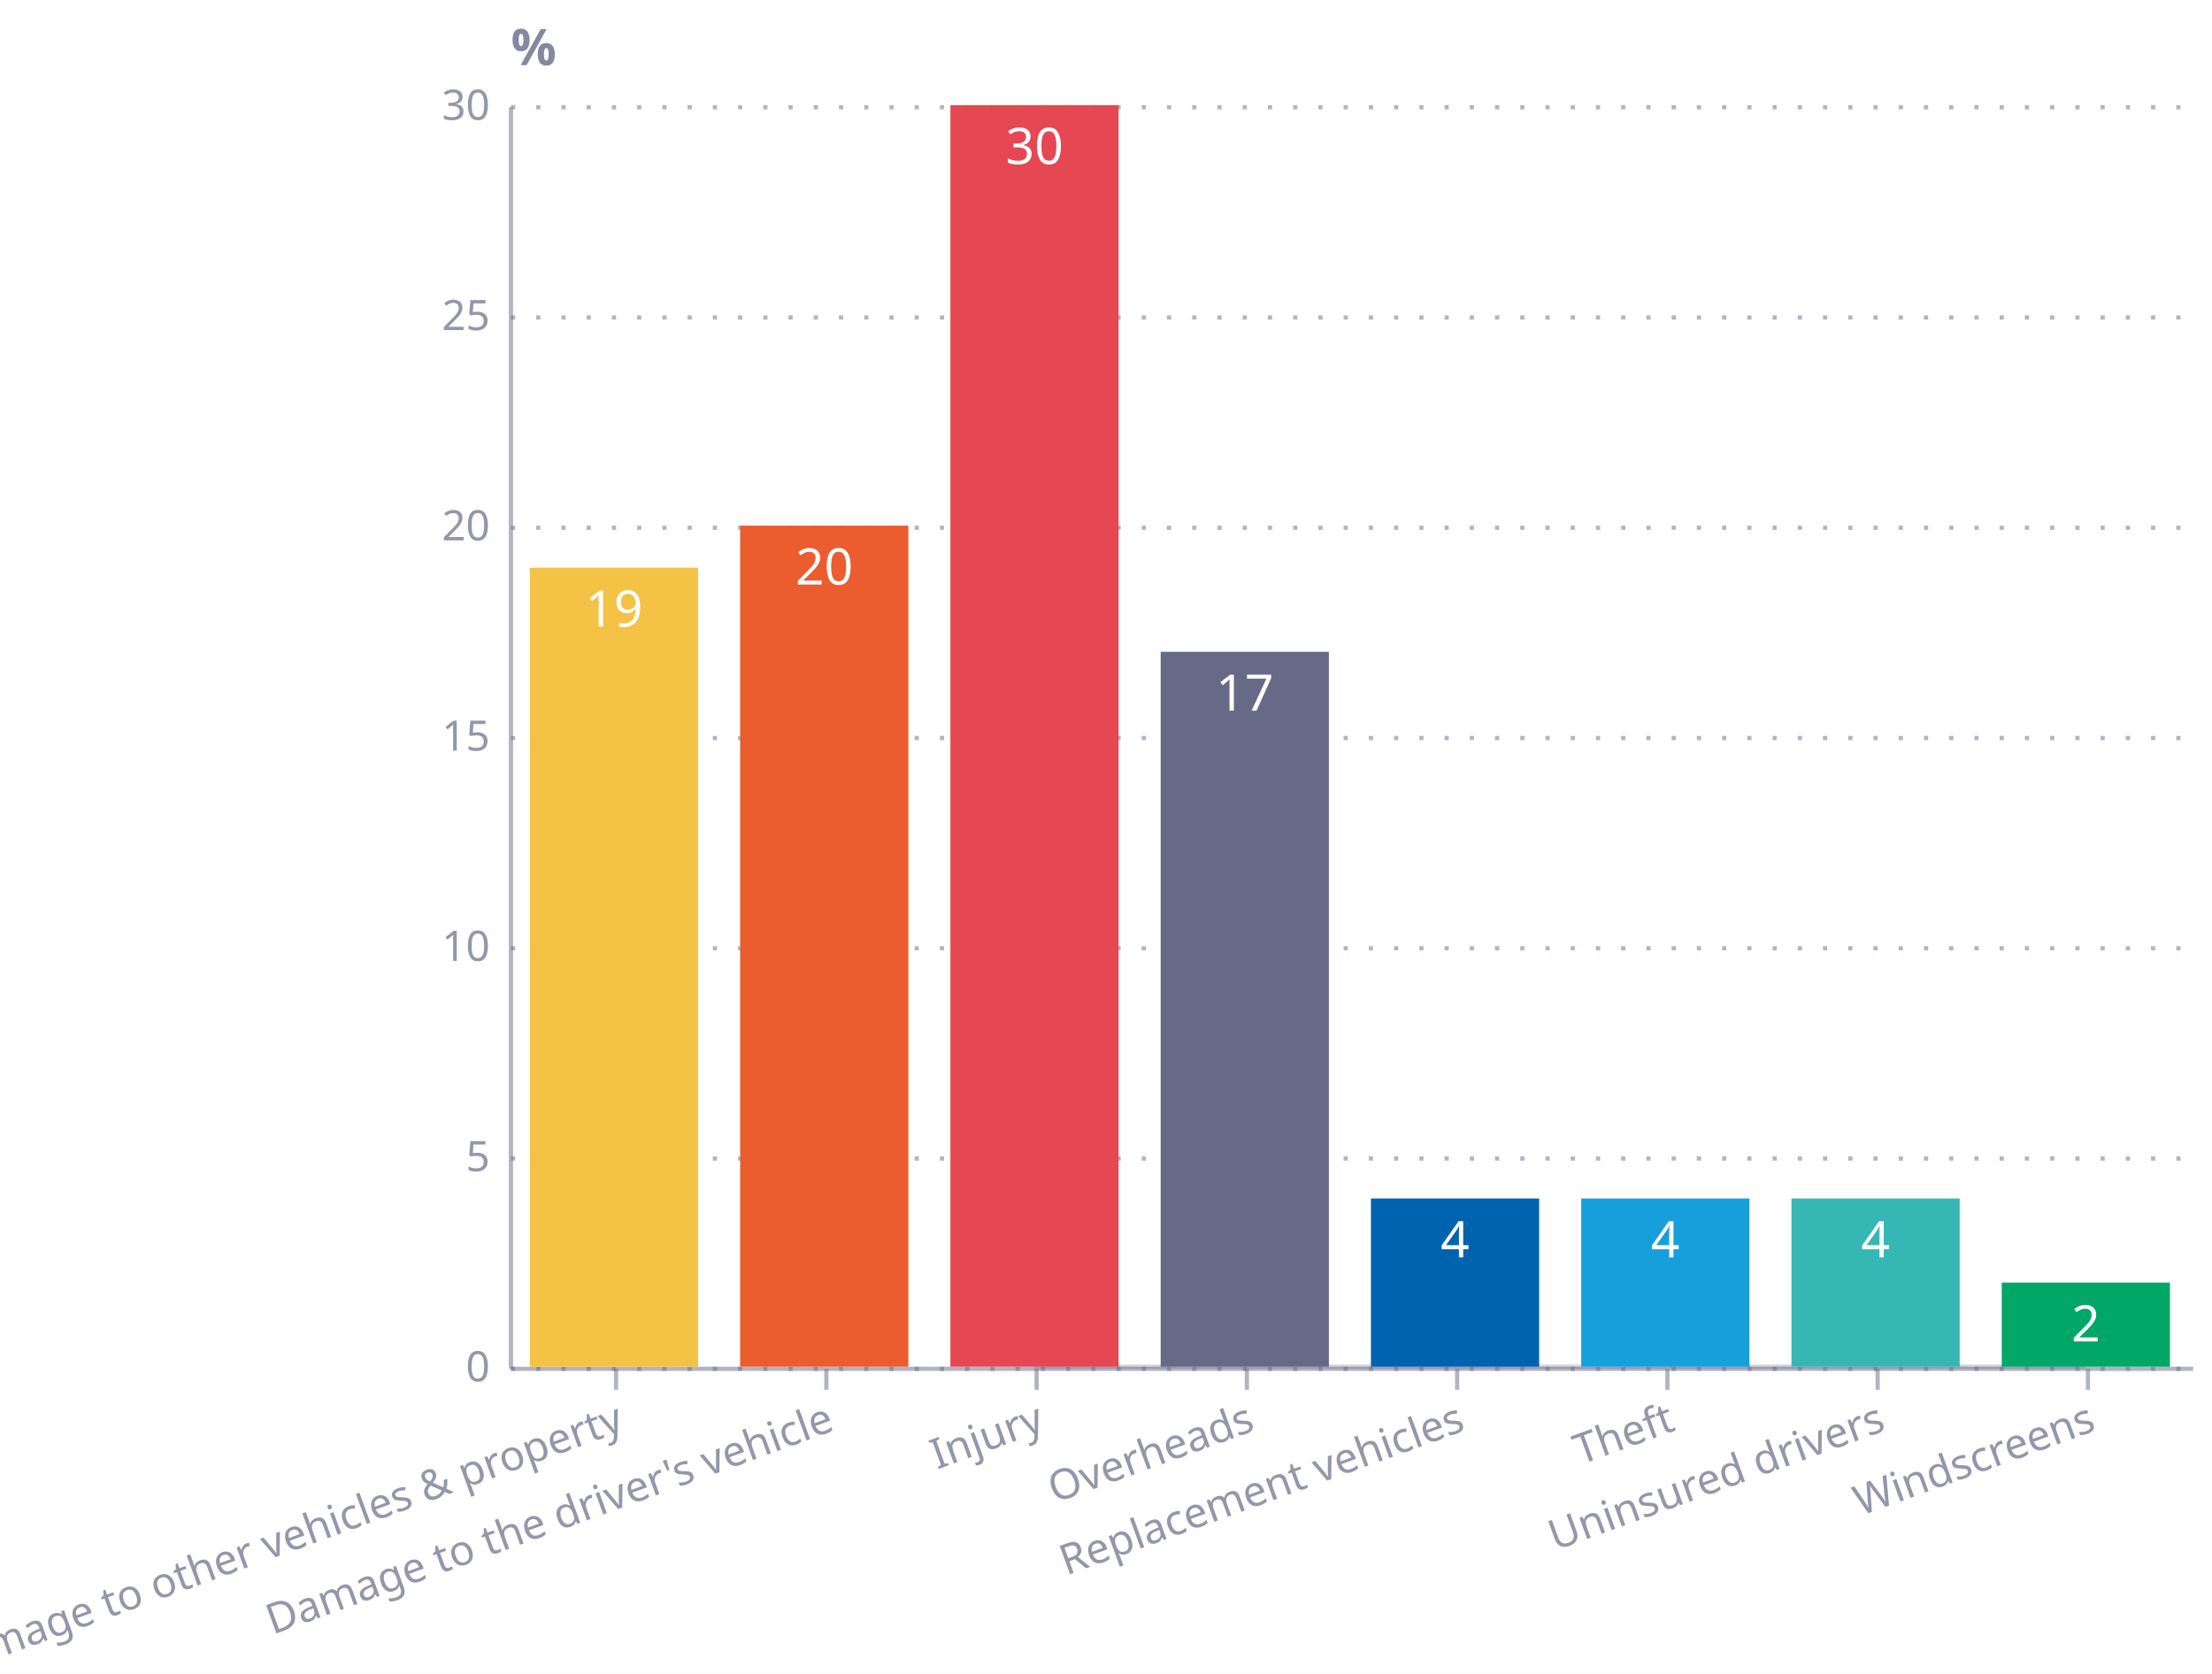
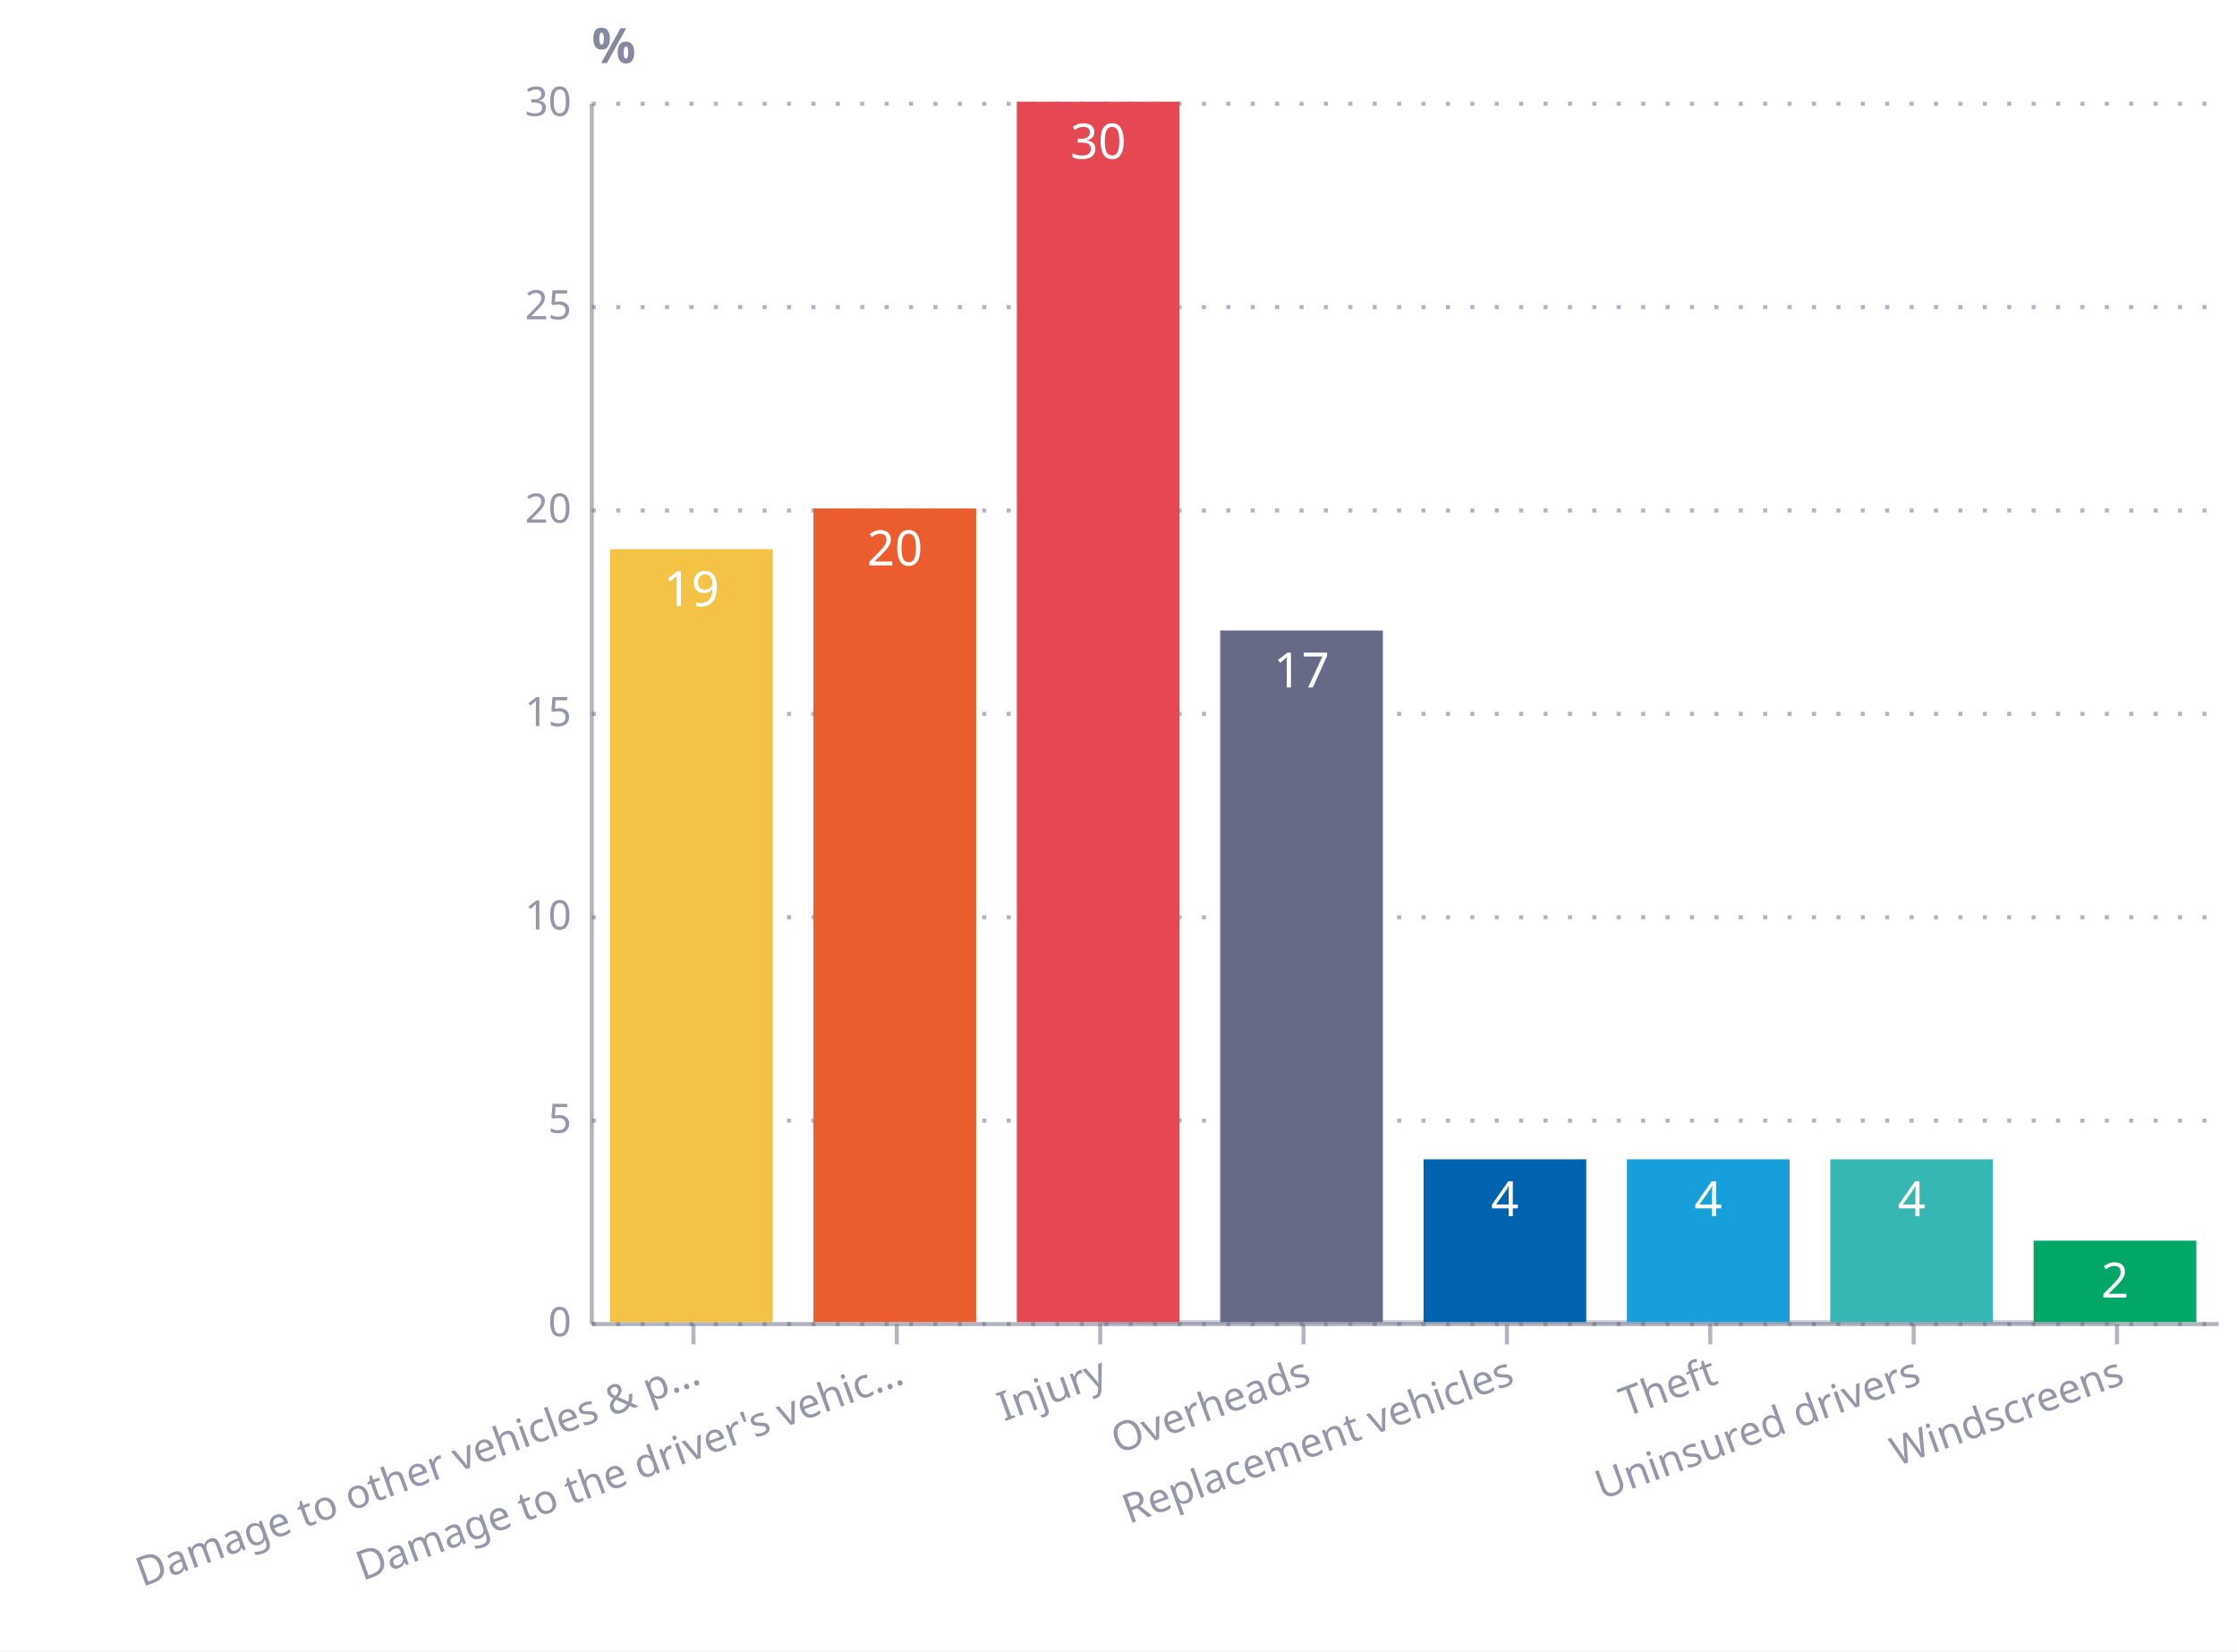
- <svg xmlns="http://www.w3.org/2000/svg" version="1.1" class="marks" width="526" height="398" viewBox="0 0 526 398">
-   <rect width="526" height="398" fill="white" />
-   <g fill="none" stroke-miterlimit="10" transform="translate(121,25)">
+ <svg xmlns="http://www.w3.org/2000/svg" version="1.1" class="marks" width="550" height="406" viewBox="0 0 550 406">
+   <rect width="550" height="406" fill="white" />
+   <g fill="none" stroke-miterlimit="10" transform="translate(145,25)">
    <g class="mark-group role-frame root" role="graphics-object" aria-roledescription="group mark container">
      <g transform="translate(0,0)">
        <path class="background" aria-hidden="true" d="M0,0h400v300h-400Z" />
        <g>
          <g class="mark-group role-axis" aria-hidden="true">
            <g transform="translate(0.5,0.5)">
              <path class="background" aria-hidden="true" d="M0,0h0v0h0Z" pointer-events="none" />
              <g>
                <g class="mark-rule role-axis-grid" pointer-events="none">
                  <line transform="translate(0,300)" x2="400" y2="0" stroke="#676A86" stroke-opacity="0.5" stroke-width="1" stroke-dasharray="1,5" opacity="1" />
                  <line transform="translate(0,250)" x2="400" y2="0" stroke="#676A86" stroke-opacity="0.5" stroke-width="1" stroke-dasharray="1,5" opacity="1" />
                  <line transform="translate(0,200)" x2="400" y2="0" stroke="#676A86" stroke-opacity="0.5" stroke-width="1" stroke-dasharray="1,5" opacity="1" />
                  <line transform="translate(0,150)" x2="400" y2="0" stroke="#676A86" stroke-opacity="0.5" stroke-width="1" stroke-dasharray="1,5" opacity="1" />
                  <line transform="translate(0,100)" x2="400" y2="0" stroke="#676A86" stroke-opacity="0.5" stroke-width="1" stroke-dasharray="1,5" opacity="1" />
                  <line transform="translate(0,50)" x2="400" y2="0" stroke="#676A86" stroke-opacity="0.5" stroke-width="1" stroke-dasharray="1,5" opacity="1" />
                  <line transform="translate(0,0)" x2="400" y2="0" stroke="#676A86" stroke-opacity="0.5" stroke-width="1" stroke-dasharray="1,5" opacity="1" />
                </g>
              </g>
              <path class="foreground" aria-hidden="true" d="" pointer-events="none" display="none" />
            </g>
          </g>
          <g class="mark-group role-axis" role="graphics-symbol" aria-roledescription="axis" aria-label="X-axis for a discrete scale with 8 values: Damage to other vehicles &amp; property, Damage to the driver's vehicle, Injury, Overheads, Replacement vehicles, ending with Windscreens">
            <g transform="translate(0.5,300.5)">
              <path class="background" aria-hidden="true" d="M0,0h0v0h0Z" pointer-events="none" />
              <g>
                <g class="mark-rule role-axis-tick" pointer-events="none">
                  <line transform="translate(25,0)" x2="0" y2="5" stroke="#676A86" stroke-opacity="0.5" stroke-width="1" opacity="1" />
                  <line transform="translate(75,0)" x2="0" y2="5" stroke="#676A86" stroke-opacity="0.5" stroke-width="1" opacity="1" />
                  <line transform="translate(125,0)" x2="0" y2="5" stroke="#676A86" stroke-opacity="0.5" stroke-width="1" opacity="1" />
                  <line transform="translate(175,0)" x2="0" y2="5" stroke="#676A86" stroke-opacity="0.5" stroke-width="1" opacity="1" />
                  <line transform="translate(225,0)" x2="0" y2="5" stroke="#676A86" stroke-opacity="0.5" stroke-width="1" opacity="1" />
                  <line transform="translate(275,0)" x2="0" y2="5" stroke="#676A86" stroke-opacity="0.5" stroke-width="1" opacity="1" />
                  <line transform="translate(325,0)" x2="0" y2="5" stroke="#676A86" stroke-opacity="0.5" stroke-width="1" opacity="1" />
                  <line transform="translate(375,0)" x2="0" y2="5" stroke="#676A86" stroke-opacity="0.5" stroke-width="1" opacity="1" />
                </g>
                <g class="mark-text role-axis-label" pointer-events="none">
-                   <text text-anchor="end" transform="translate(24.5,7) rotate(340) translate(0,8)" font-family="Circular Std Book" font-size="10px" fill="#676A86" fill-opacity="0.7" opacity="1">Damage to other vehicles &amp; property</text>
-                   <text text-anchor="end" transform="translate(74.5,7) rotate(340) translate(0,8)" font-family="Circular Std Book" font-size="10px" fill="#676A86" fill-opacity="0.7" opacity="1">Damage to the driver's vehicle</text>
+                   <text text-anchor="end" transform="translate(24.5,7) rotate(340) translate(0,8)" font-family="Circular Std Book" font-size="10px" fill="#676A86" fill-opacity="0.7" opacity="1">Damage to other vehicles &amp; p…</text>
+                   <text text-anchor="end" transform="translate(74.5,7) rotate(340) translate(0,8)" font-family="Circular Std Book" font-size="10px" fill="#676A86" fill-opacity="0.7" opacity="1">Damage to the driver's vehic…</text>
                  <text text-anchor="end" transform="translate(124.5,7) rotate(340) translate(0,8)" font-family="Circular Std Book" font-size="10px" fill="#676A86" fill-opacity="0.7" opacity="1">Injury</text>
                  <text text-anchor="end" transform="translate(174.5,7) rotate(340) translate(0,8)" font-family="Circular Std Book" font-size="10px" fill="#676A86" fill-opacity="0.7" opacity="1">Overheads</text>
                  <text text-anchor="end" transform="translate(224.5,7) rotate(340) translate(0,8)" font-family="Circular Std Book" font-size="10px" fill="#676A86" fill-opacity="0.7" opacity="1">Replacement vehicles</text>
                  <text text-anchor="end" transform="translate(274.5,7) rotate(340) translate(0,8)" font-family="Circular Std Book" font-size="10px" fill="#676A86" fill-opacity="0.7" opacity="1">Theft</text>
                  <text text-anchor="end" transform="translate(324.5,7) rotate(340) translate(0,8)" font-family="Circular Std Book" font-size="10px" fill="#676A86" fill-opacity="0.7" opacity="1">Uninsured drivers</text>
                  <text text-anchor="end" transform="translate(374.5,7) rotate(340) translate(0,8)" font-family="Circular Std Book" font-size="10px" fill="#676A86" fill-opacity="0.7" opacity="1">Windscreens</text>
                </g>
                <g class="mark-rule role-axis-domain" pointer-events="none">
                  <line transform="translate(0,0)" x2="400" y2="0" stroke="#676A86" stroke-opacity="0.5" stroke-width="1" opacity="1" />
                </g>
              </g>
              <path class="foreground" aria-hidden="true" d="" pointer-events="none" display="none" />
            </g>
          </g>
          <g class="mark-group role-axis" role="graphics-symbol" aria-roledescription="axis" aria-label="Y-axis titled '%' for a linear scale with values from 0 to 30">
            <g transform="translate(0.5,0.5)">
              <path class="background" aria-hidden="true" d="M0,0h0v0h0Z" pointer-events="none" />
              <g>
                <g class="mark-text role-axis-label" pointer-events="none">
                  <text text-anchor="end" transform="translate(-5,303)" font-family="Circular Std Book" font-size="10px" fill="#676A86" fill-opacity="0.7" opacity="1">0</text>
                  <text text-anchor="end" transform="translate(-5,253)" font-family="Circular Std Book" font-size="10px" fill="#676A86" fill-opacity="0.7" opacity="1">5</text>
                  <text text-anchor="end" transform="translate(-5,203)" font-family="Circular Std Book" font-size="10px" fill="#676A86" fill-opacity="0.7" opacity="1">10</text>
                  <text text-anchor="end" transform="translate(-5,153)" font-family="Circular Std Book" font-size="10px" fill="#676A86" fill-opacity="0.7" opacity="1">15</text>
                  <text text-anchor="end" transform="translate(-5,103)" font-family="Circular Std Book" font-size="10px" fill="#676A86" fill-opacity="0.7" opacity="1">20</text>
                  <text text-anchor="end" transform="translate(-5,53)" font-family="Circular Std Book" font-size="10px" fill="#676A86" fill-opacity="0.7" opacity="1">25</text>
                  <text text-anchor="end" transform="translate(-5,3)" font-family="Circular Std Book" font-size="10px" fill="#676A86" fill-opacity="0.7" opacity="1">30</text>
                </g>
                <g class="mark-rule role-axis-domain" pointer-events="none">
                  <line transform="translate(0,300)" x2="0" y2="-300" stroke="#676A86" stroke-opacity="0.5" stroke-width="1" opacity="1" />
                </g>
                <g class="mark-text role-axis-title" pointer-events="none">
                  <text text-anchor="start" transform="translate(0,-10)" font-family="Circular Std Book" font-size="12px" font-weight="bold" fill="#676A86" fill-opacity="0.8" opacity="1">%</text>
                </g>
              </g>
              <path class="foreground" aria-hidden="true" d="" pointer-events="none" display="none" />
            </g>
          </g>
          <g class="mark-line role-mark layer_0_marks" role="graphics-object" aria-roledescription="line mark container">
            <path aria-label="x: Injury; y: 0" role="graphics-symbol" aria-roledescription="line mark" d="M125,300L375,300" stroke="#676A86" stroke-width="1" opacity="0.3" />
          </g>
          <g class="mark-rect role-mark layer_1_marks" role="graphics-object" aria-roledescription="rect mark container">
            <path aria-label="cat: Injury; value: 30" role="graphics-symbol" aria-roledescription="bar" d="M105,0h40v300h-40Z" fill="#E54753" />
            <path aria-label="cat: Damage to the driver's vehicle; value: 20" role="graphics-symbol" aria-roledescription="bar" d="M55,100h40v200h-40Z" fill="#EB5C2E" />
            <path aria-label="cat: Damage to other vehicles &amp; property; value: 19" role="graphics-symbol" aria-roledescription="bar" d="M5,110h40v190h-40Z" fill="#F4C245" />
            <path aria-label="cat: Overheads; value: 17" role="graphics-symbol" aria-roledescription="bar" d="M155,130h40v170h-40Z" fill="#676A86" />
            <path aria-label="cat: Theft; value: 4" role="graphics-symbol" aria-roledescription="bar" d="M255,260h40v40h-40Z" fill="#179FDB" />
            <path aria-label="cat: Replacement vehicles; value: 4" role="graphics-symbol" aria-roledescription="bar" d="M205,260h40v40h-40Z" fill="#0063AF" />
            <path aria-label="cat: Uninsured drivers; value: 4" role="graphics-symbol" aria-roledescription="bar" d="M305,260h40v40h-40Z" fill="#36B7B4" />
            <path aria-label="cat: Windscreens; value: 2" role="graphics-symbol" aria-roledescription="bar" d="M355,280h40v20h-40Z" fill="#00A767" />
          </g>
          <g class="mark-text role-mark layer_2_marks" role="graphics-object" aria-roledescription="text mark container">
            <text aria-label="cat: Injury; value: 30" role="graphics-symbol" aria-roledescription="text mark" text-anchor="middle" transform="translate(125,14)" font-family="Circular Std Book" font-size="12px" fill="#ffffff">30</text>
            <text aria-label="cat: Damage to the driver's vehicle; value: 20" role="graphics-symbol" aria-roledescription="text mark" text-anchor="middle" transform="translate(75,114)" font-family="Circular Std Book" font-size="12px" fill="#ffffff">20</text>
            <text aria-label="cat: Damage to other vehicles &amp; property; value: 19" role="graphics-symbol" aria-roledescription="text mark" text-anchor="middle" transform="translate(25,124)" font-family="Circular Std Book" font-size="12px" fill="#ffffff">19</text>
            <text aria-label="cat: Overheads; value: 17" role="graphics-symbol" aria-roledescription="text mark" text-anchor="middle" transform="translate(175,144)" font-family="Circular Std Book" font-size="12px" fill="#ffffff">17</text>
            <text aria-label="cat: Theft; value: 4" role="graphics-symbol" aria-roledescription="text mark" text-anchor="middle" transform="translate(275,274)" font-family="Circular Std Book" font-size="12px" fill="#ffffff">4</text>
            <text aria-label="cat: Replacement vehicles; value: 4" role="graphics-symbol" aria-roledescription="text mark" text-anchor="middle" transform="translate(225,274)" font-family="Circular Std Book" font-size="12px" fill="#ffffff">4</text>
            <text aria-label="cat: Uninsured drivers; value: 4" role="graphics-symbol" aria-roledescription="text mark" text-anchor="middle" transform="translate(325,274)" font-family="Circular Std Book" font-size="12px" fill="#ffffff">4</text>
            <text aria-label="cat: Windscreens; value: 2" role="graphics-symbol" aria-roledescription="text mark" text-anchor="middle" transform="translate(375,294)" font-family="Circular Std Book" font-size="12px" fill="#ffffff">2</text>
          </g>
        </g>
        <path class="foreground" aria-hidden="true" d="" display="none" />
      </g>
    </g>
  </g>
</svg>
